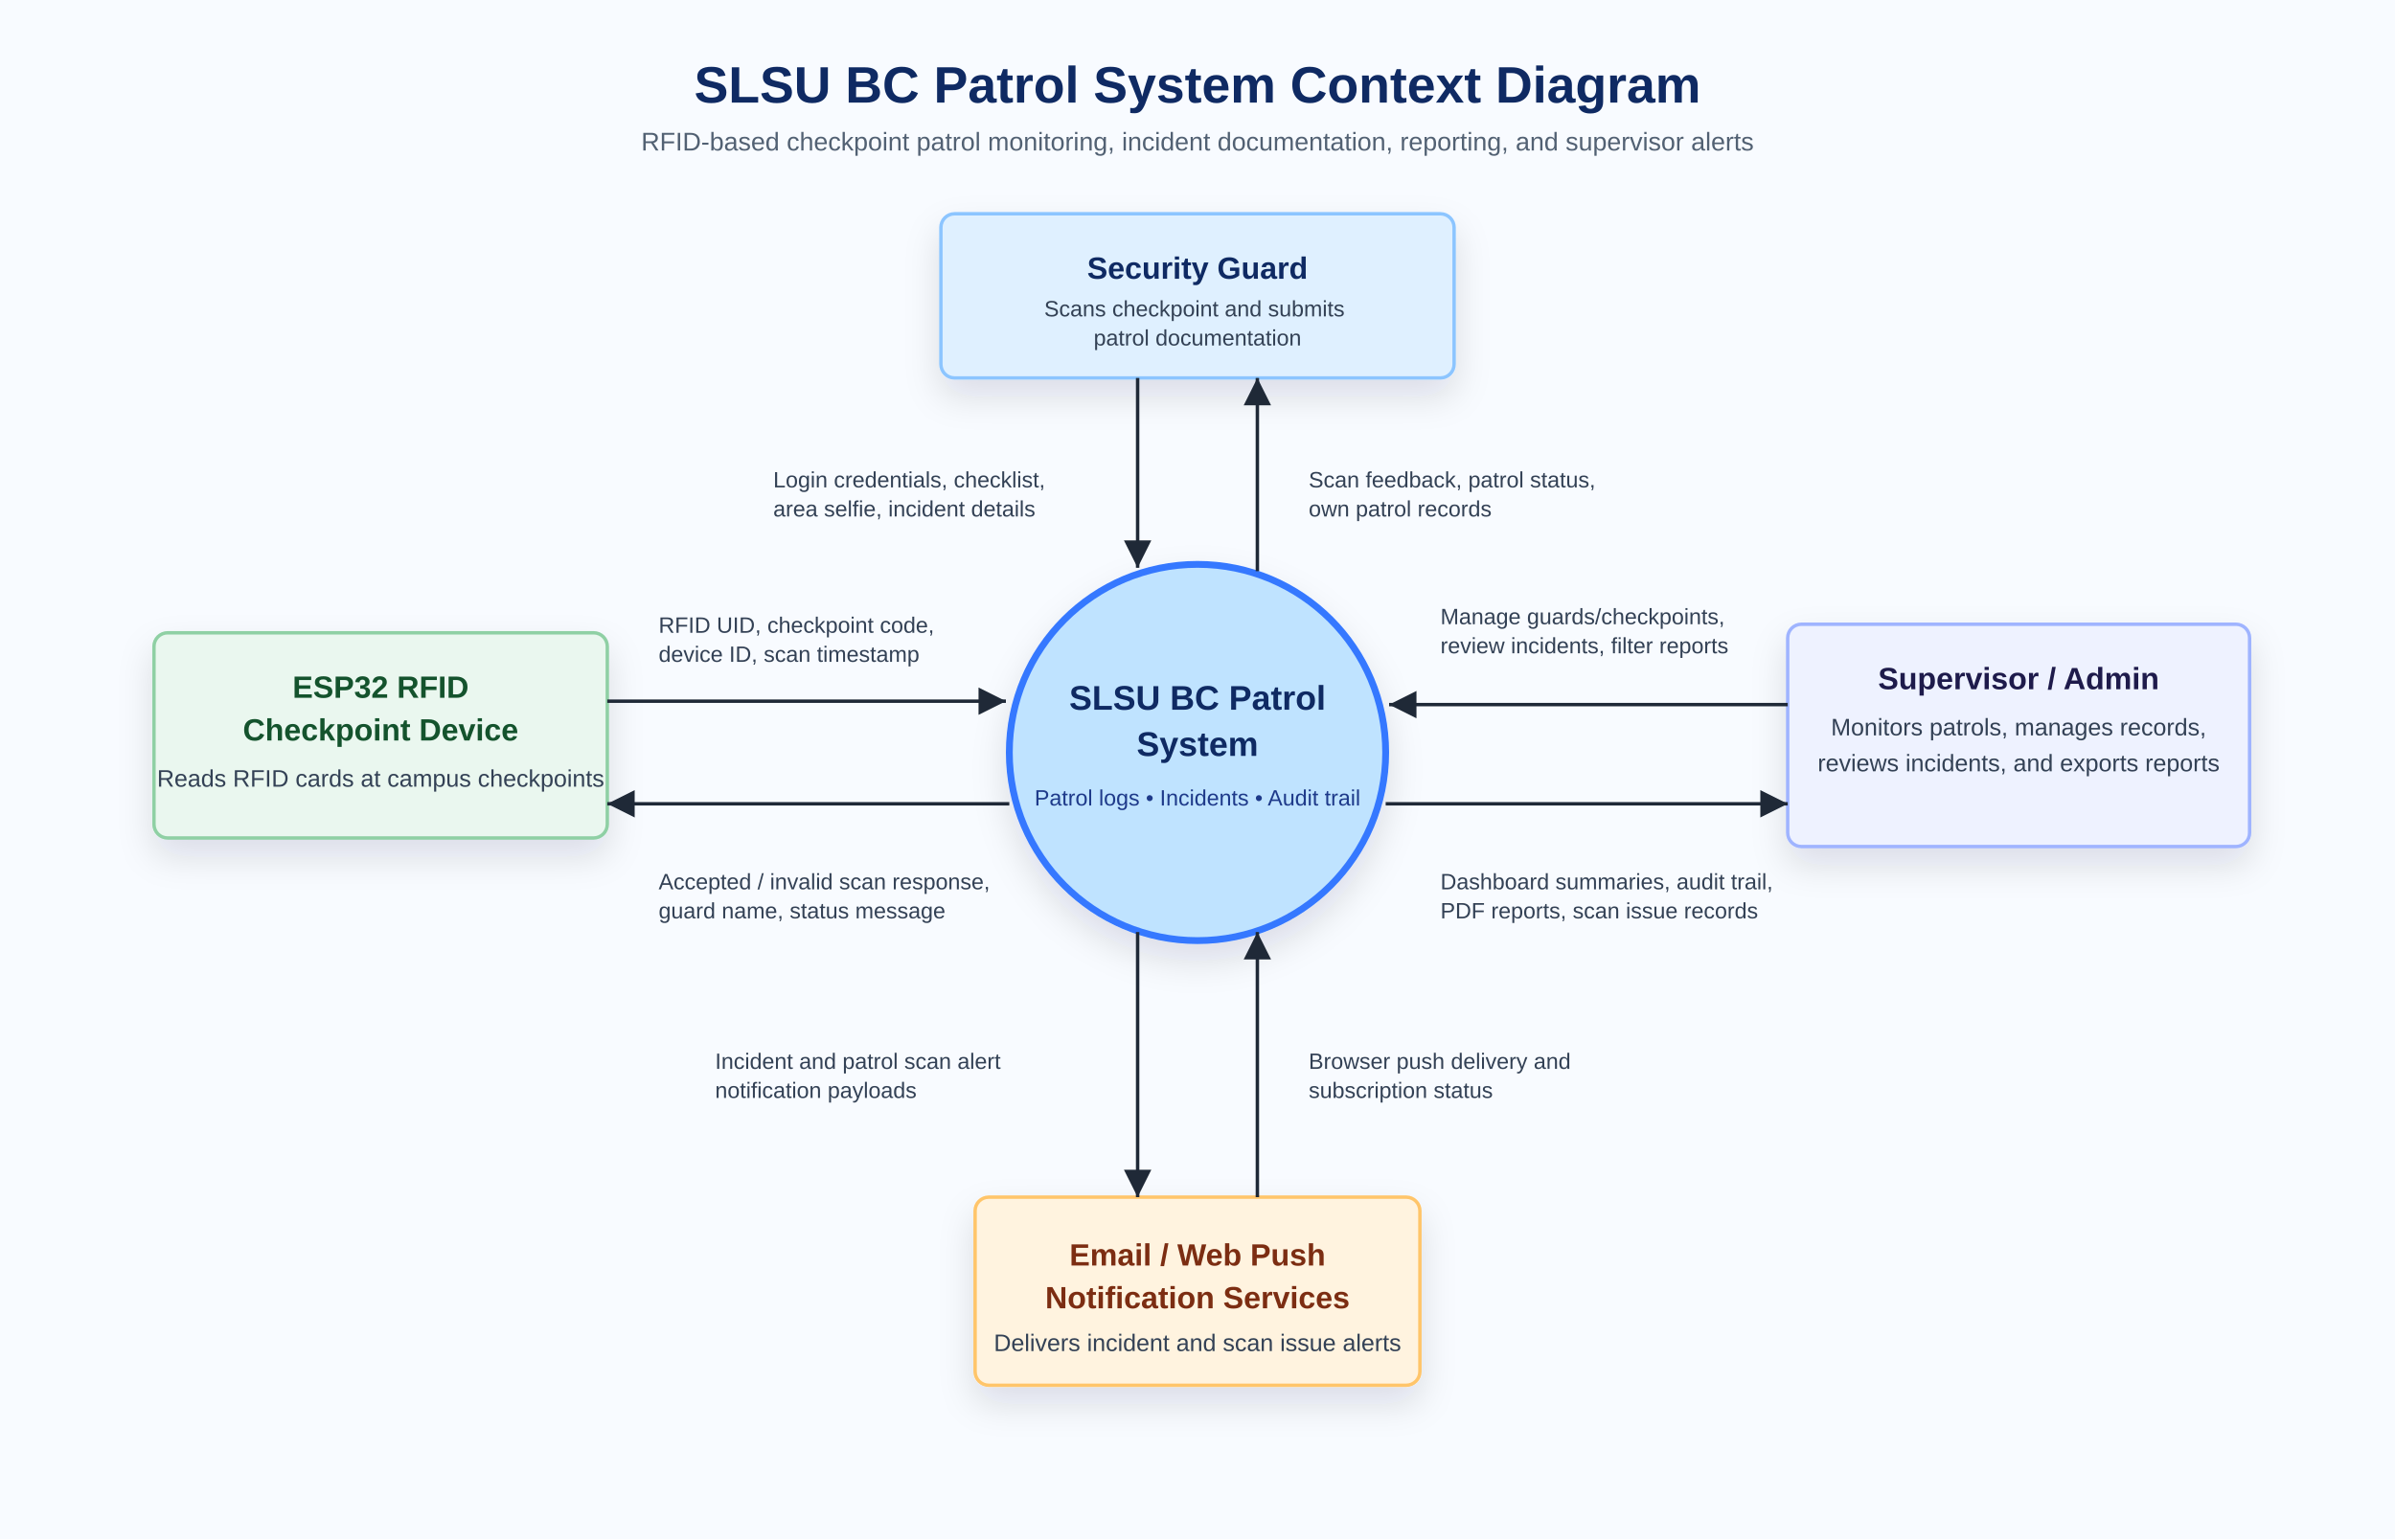
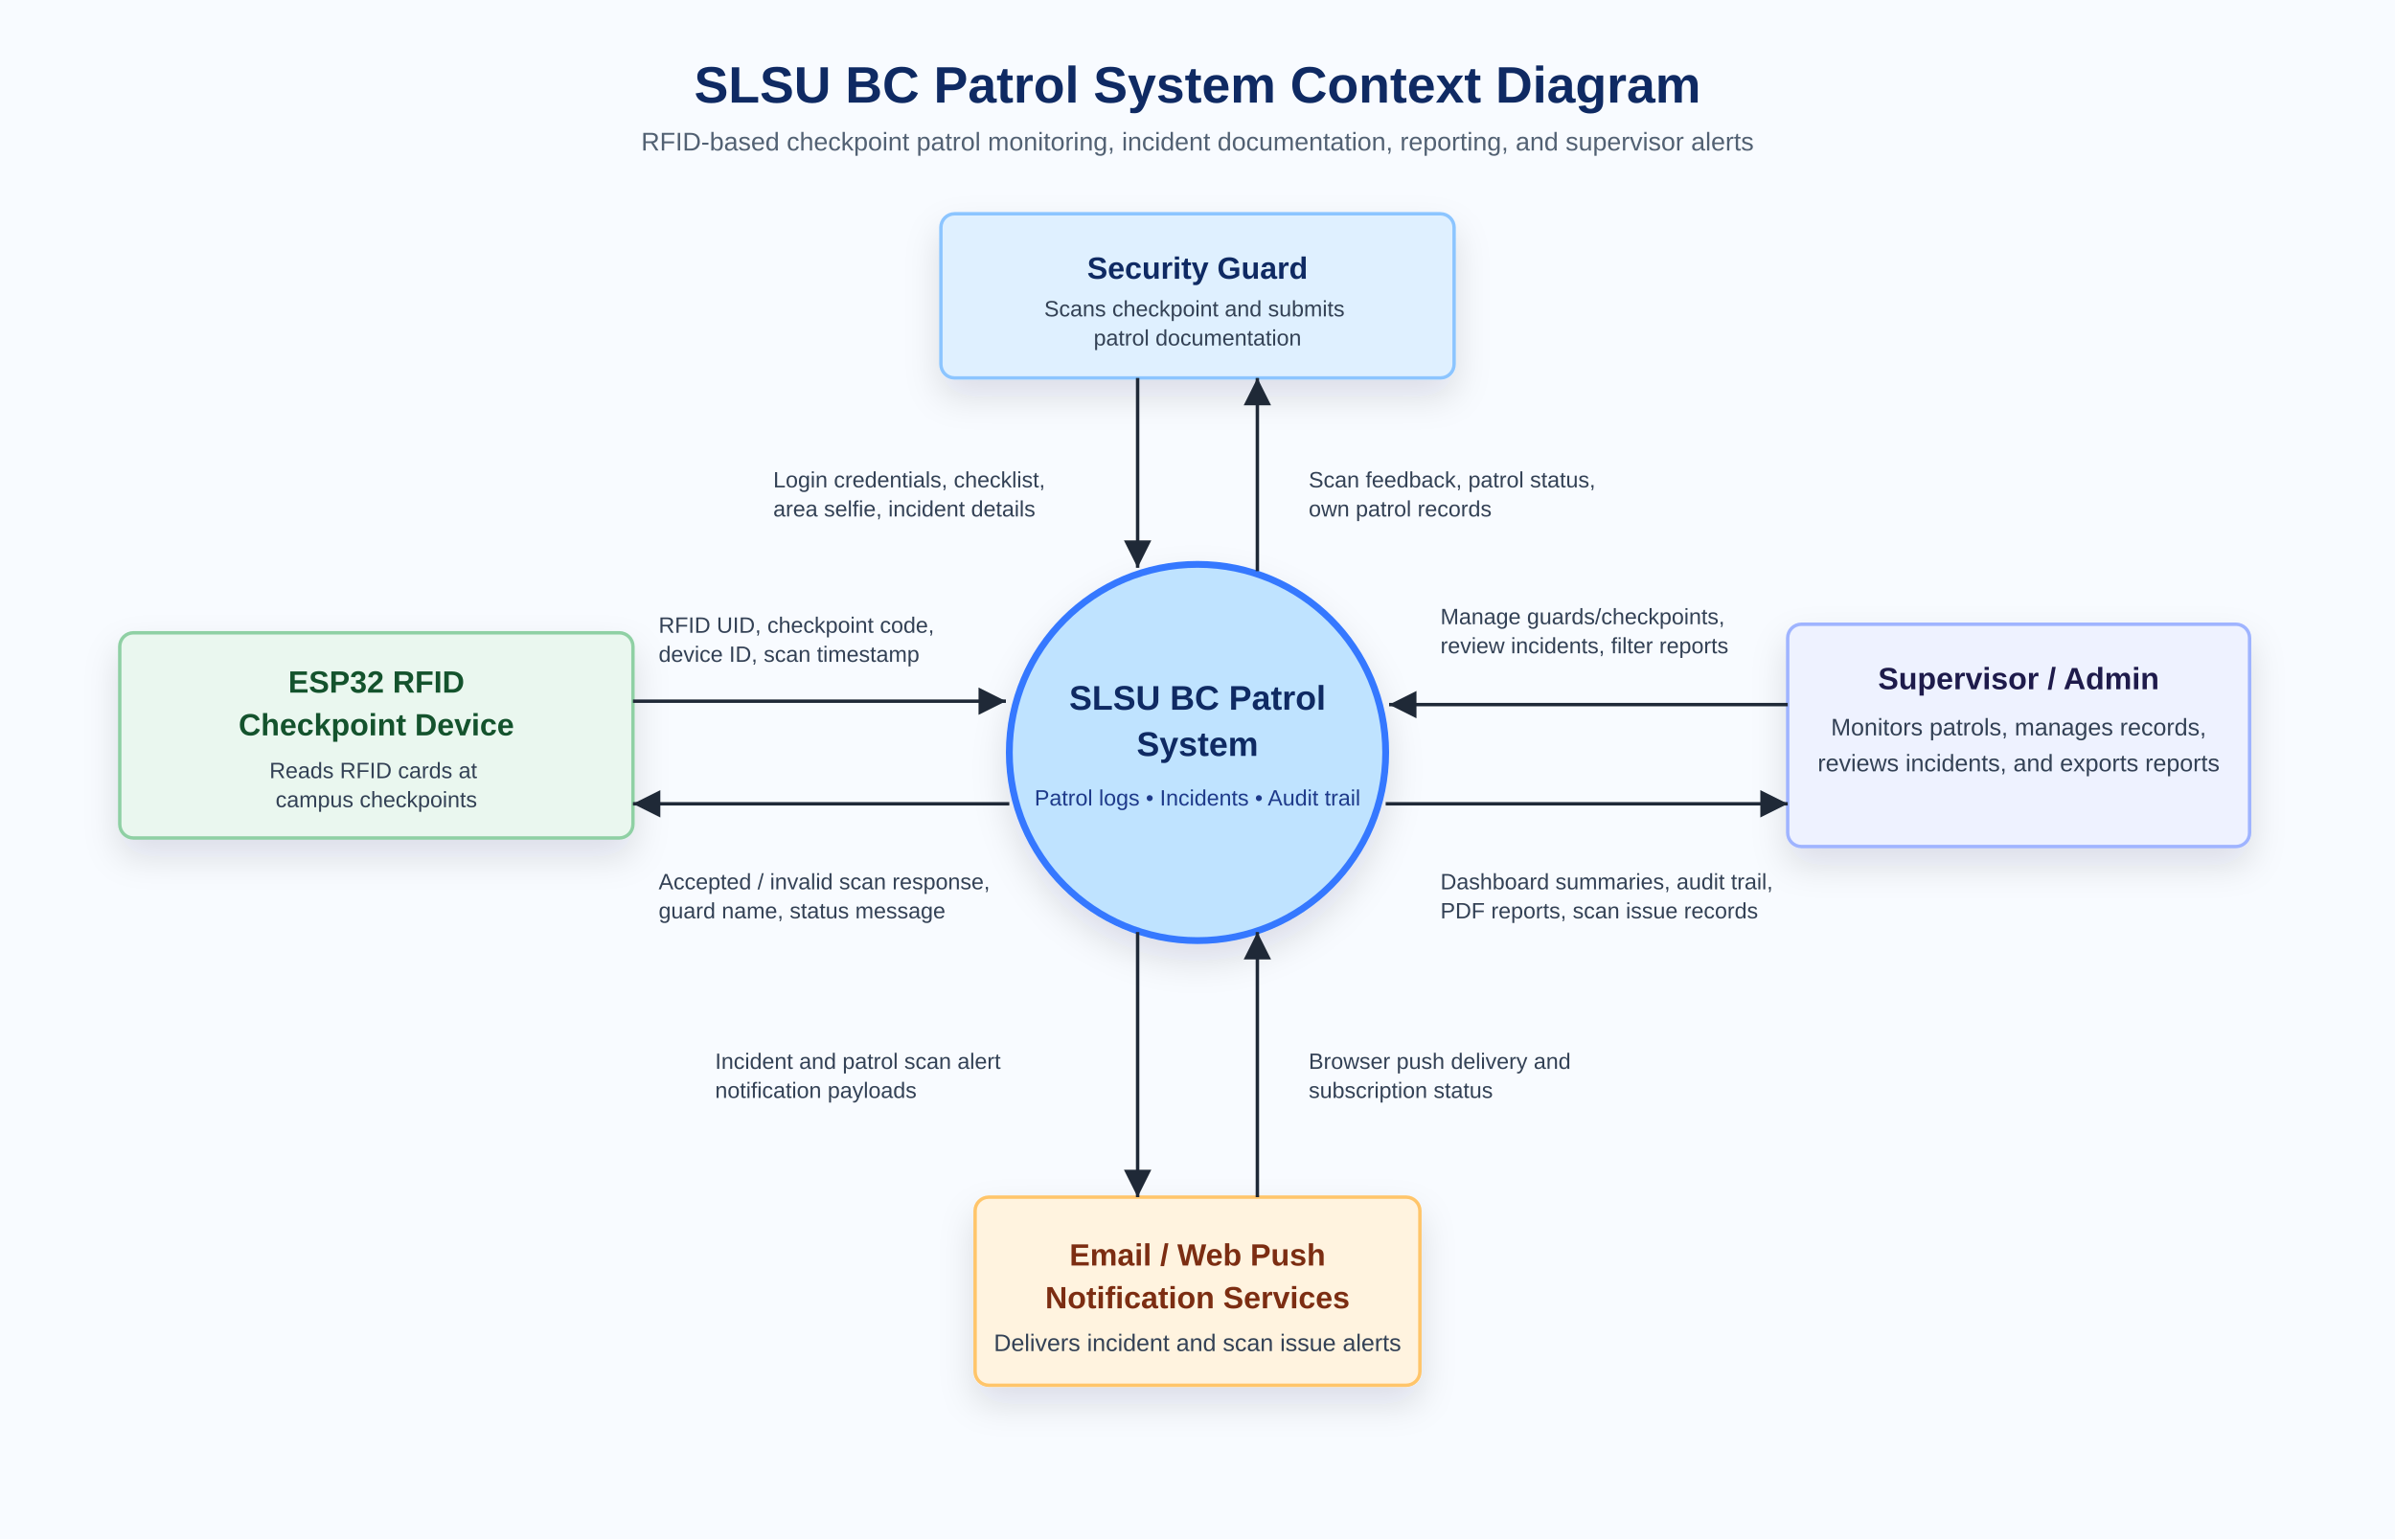
<svg xmlns="http://www.w3.org/2000/svg" width="1400" height="900" viewBox="0 0 1400 900" role="img" aria-labelledby="title desc">
  <defs>
    <marker id="arrow" markerWidth="12" markerHeight="12" refX="10" refY="6" orient="auto" markerUnits="strokeWidth">
      <path d="M2,2 L10,6 L2,10 Z" fill="#1f2937" />
    </marker>
    <filter id="softShadow" x="-15%" y="-15%" width="130%" height="130%">
      <feDropShadow dx="0" dy="10" stdDeviation="10" flood-color="#0f172a" flood-opacity="0.12" />
    </filter>
  </defs>
  <rect width="1400" height="900" fill="#f8fbff" />
  <text x="700" y="60" text-anchor="middle" font-family="Arial, Helvetica, sans-serif" font-size="30" font-weight="700" fill="#0f2a63">
    SLSU BC Patrol System Context Diagram
  </text>
  <text x="700" y="88" text-anchor="middle" font-family="Arial, Helvetica, sans-serif" font-size="15" fill="#526173">
    RFID-based checkpoint patrol monitoring, incident documentation, reporting, and supervisor alerts
  </text>
  <g filter="url(#softShadow)">
    <rect x="550" y="125" width="300" height="96" rx="8" fill="#dff0ff" stroke="#8cc5ff" stroke-width="2" />
-     <rect x="90" y="370" width="265" height="120" rx="8" fill="#eaf7ef" stroke="#8fd0a4" stroke-width="2" />
+     <rect x="70" y="370" width="300" height="120" rx="8" fill="#eaf7ef" stroke="#8fd0a4" stroke-width="2" />
    <rect x="1045" y="365" width="270" height="130" rx="8" fill="#eef2ff" stroke="#9fb4ff" stroke-width="2" />
    <rect x="570" y="700" width="260" height="110" rx="8" fill="#fff3df" stroke="#ffc56b" stroke-width="2" />
  </g>
  <text x="700" y="163" text-anchor="middle" font-family="Arial, Helvetica, sans-serif" font-size="18" font-weight="700" fill="#0f2a63">Security Guard</text>
  <text x="700" y="185" text-anchor="middle" font-family="Arial, Helvetica, sans-serif" font-size="13" fill="#334155">
    <tspan x="700" dy="0">Scans checkpoint and submits</tspan>
    <tspan x="700" dy="17">patrol documentation</tspan>
  </text>
-   <text x="222.5" y="408" text-anchor="middle" font-family="Arial, Helvetica, sans-serif" font-size="18" font-weight="700" fill="#14532d">ESP32 RFID</text>
-   <text x="222.5" y="433" text-anchor="middle" font-family="Arial, Helvetica, sans-serif" font-size="18" font-weight="700" fill="#14532d">Checkpoint Device</text>
-   <text x="222.5" y="460" text-anchor="middle" font-family="Arial, Helvetica, sans-serif" font-size="14" fill="#334155">Reads RFID cards at campus checkpoints</text>
+   <text x="220" y="405" text-anchor="middle" font-family="Arial, Helvetica, sans-serif" font-size="18" font-weight="700" fill="#14532d">ESP32 RFID</text>
+   <text x="220" y="430" text-anchor="middle" font-family="Arial, Helvetica, sans-serif" font-size="18" font-weight="700" fill="#14532d">Checkpoint Device</text>
+   <text x="220" y="455" text-anchor="middle" font-family="Arial, Helvetica, sans-serif" font-size="13" fill="#334155">
+     <tspan x="220" dy="0">Reads RFID cards at</tspan>
+     <tspan x="220" dy="17">campus checkpoints</tspan>
+   </text>
  <text x="1180" y="403" text-anchor="middle" font-family="Arial, Helvetica, sans-serif" font-size="18" font-weight="700" fill="#1e1b4b">Supervisor / Admin</text>
  <text x="1180" y="430" text-anchor="middle" font-family="Arial, Helvetica, sans-serif" font-size="14" fill="#334155">Monitors patrols, manages records,</text>
  <text x="1180" y="451" text-anchor="middle" font-family="Arial, Helvetica, sans-serif" font-size="14" fill="#334155">reviews incidents, and exports reports</text>
  <text x="700" y="740" text-anchor="middle" font-family="Arial, Helvetica, sans-serif" font-size="18" font-weight="700" fill="#7c2d12">Email / Web Push</text>
  <text x="700" y="765" text-anchor="middle" font-family="Arial, Helvetica, sans-serif" font-size="18" font-weight="700" fill="#7c2d12">Notification Services</text>
  <text x="700" y="790" text-anchor="middle" font-family="Arial, Helvetica, sans-serif" font-size="14" fill="#334155">Delivers incident and scan issue alerts</text>
  <circle cx="700" cy="440" r="110" fill="#bfe3ff" stroke="#3578ff" stroke-width="4" filter="url(#softShadow)" />
  <text x="700" y="415" text-anchor="middle" font-family="Arial, Helvetica, sans-serif" font-size="20" font-weight="700" fill="#0f2a63">SLSU BC Patrol</text>
  <text x="700" y="442" text-anchor="middle" font-family="Arial, Helvetica, sans-serif" font-size="20" font-weight="700" fill="#0f2a63">System</text>
  <text x="700" y="471" text-anchor="middle" font-family="Arial, Helvetica, sans-serif" font-size="13" fill="#1e3a8a">Patrol logs • Incidents • Audit trail</text>
  <line x1="665" y1="221" x2="665" y2="332" stroke="#1f2937" stroke-width="2" marker-end="url(#arrow)" />
  <line x1="735" y1="334" x2="735" y2="221" stroke="#1f2937" stroke-width="2" marker-end="url(#arrow)" />
  <text x="452" y="285" font-family="Arial, Helvetica, sans-serif" font-size="13" fill="#334155">
    <tspan x="452" dy="0">Login credentials, checklist,</tspan>
    <tspan x="452" dy="17">area selfie, incident details</tspan>
  </text>
  <text x="765" y="285" font-family="Arial, Helvetica, sans-serif" font-size="13" fill="#334155">
    <tspan x="765" dy="0">Scan feedback, patrol status,</tspan>
    <tspan x="765" dy="17">own patrol records</tspan>
  </text>
-   <line x1="355" y1="410" x2="588" y2="410" stroke="#1f2937" stroke-width="2" marker-end="url(#arrow)" />
-   <line x1="590" y1="470" x2="355" y2="470" stroke="#1f2937" stroke-width="2" marker-end="url(#arrow)" />
+   <line x1="370" y1="410" x2="588" y2="410" stroke="#1f2937" stroke-width="2" marker-end="url(#arrow)" />
+   <line x1="590" y1="470" x2="370" y2="470" stroke="#1f2937" stroke-width="2" marker-end="url(#arrow)" />
  <text x="385" y="370" font-family="Arial, Helvetica, sans-serif" font-size="13" fill="#334155">
    <tspan x="385" dy="0">RFID UID, checkpoint code,</tspan>
    <tspan x="385" dy="17">device ID, scan timestamp</tspan>
  </text>
  <text x="385" y="520" font-family="Arial, Helvetica, sans-serif" font-size="13" fill="#334155">
    <tspan x="385" dy="0">Accepted / invalid scan response,</tspan>
    <tspan x="385" dy="17">guard name, status message</tspan>
  </text>
  <line x1="1045" y1="412" x2="812" y2="412" stroke="#1f2937" stroke-width="2" marker-end="url(#arrow)" />
  <line x1="810" y1="470" x2="1045" y2="470" stroke="#1f2937" stroke-width="2" marker-end="url(#arrow)" />
  <text x="842" y="365" font-family="Arial, Helvetica, sans-serif" font-size="13" fill="#334155">
    <tspan x="842" dy="0">Manage guards/checkpoints,</tspan>
    <tspan x="842" dy="17">review incidents, filter reports</tspan>
  </text>
  <text x="842" y="520" font-family="Arial, Helvetica, sans-serif" font-size="13" fill="#334155">
    <tspan x="842" dy="0">Dashboard summaries, audit trail,</tspan>
    <tspan x="842" dy="17">PDF reports, scan issue records</tspan>
  </text>
  <line x1="665" y1="545" x2="665" y2="700" stroke="#1f2937" stroke-width="2" marker-end="url(#arrow)" />
  <line x1="735" y1="700" x2="735" y2="545" stroke="#1f2937" stroke-width="2" marker-end="url(#arrow)" />
  <text x="418" y="625" font-family="Arial, Helvetica, sans-serif" font-size="13" fill="#334155">
    <tspan x="418" dy="0">Incident and patrol scan alert</tspan>
    <tspan x="418" dy="17">notification payloads</tspan>
  </text>
  <text x="765" y="625" font-family="Arial, Helvetica, sans-serif" font-size="13" fill="#334155">
    <tspan x="765" dy="0">Browser push delivery and</tspan>
    <tspan x="765" dy="17">subscription status</tspan>
  </text>
</svg>
